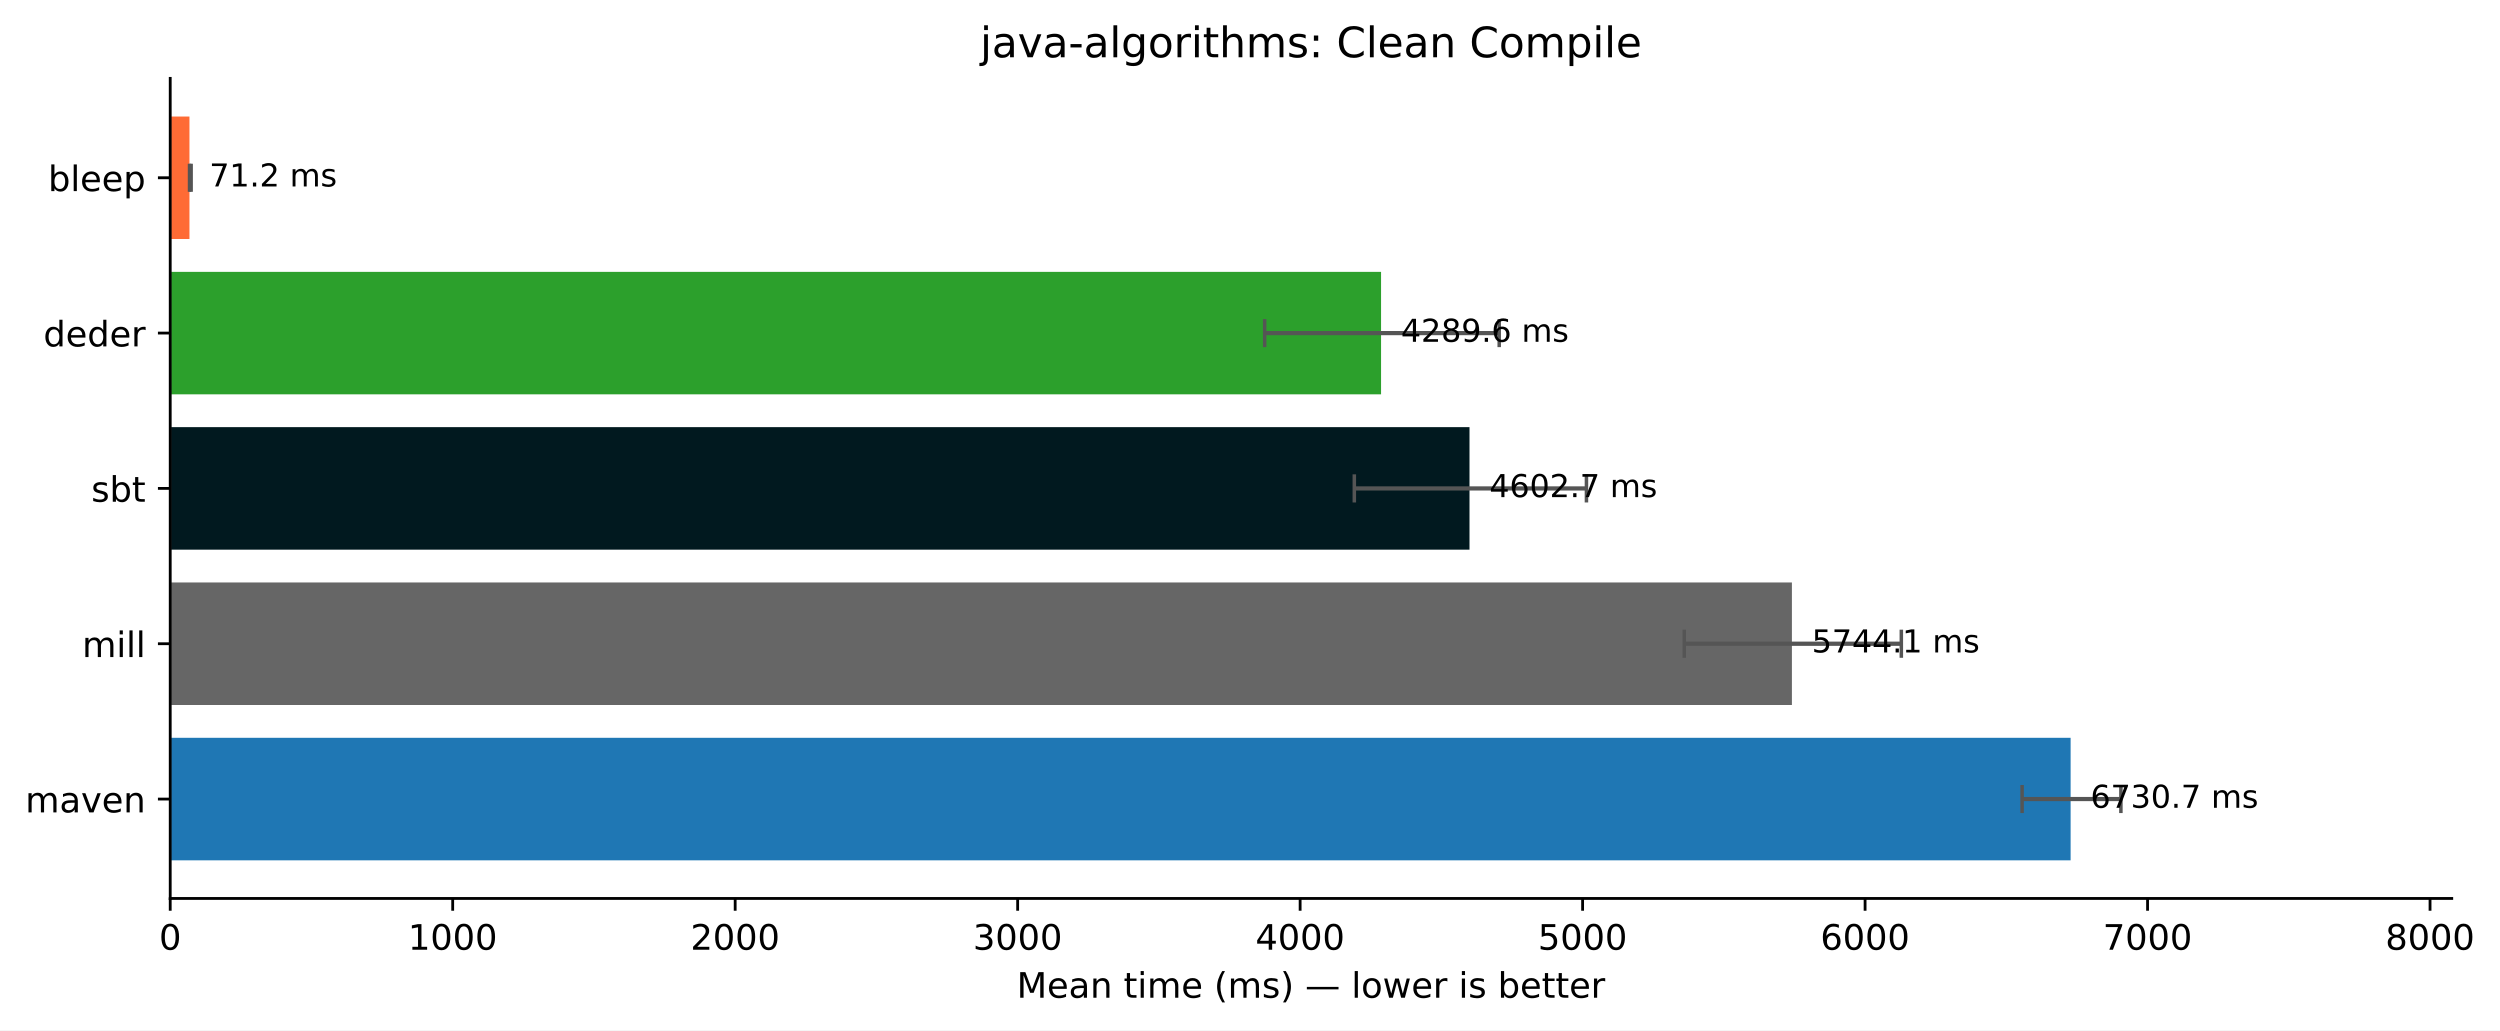
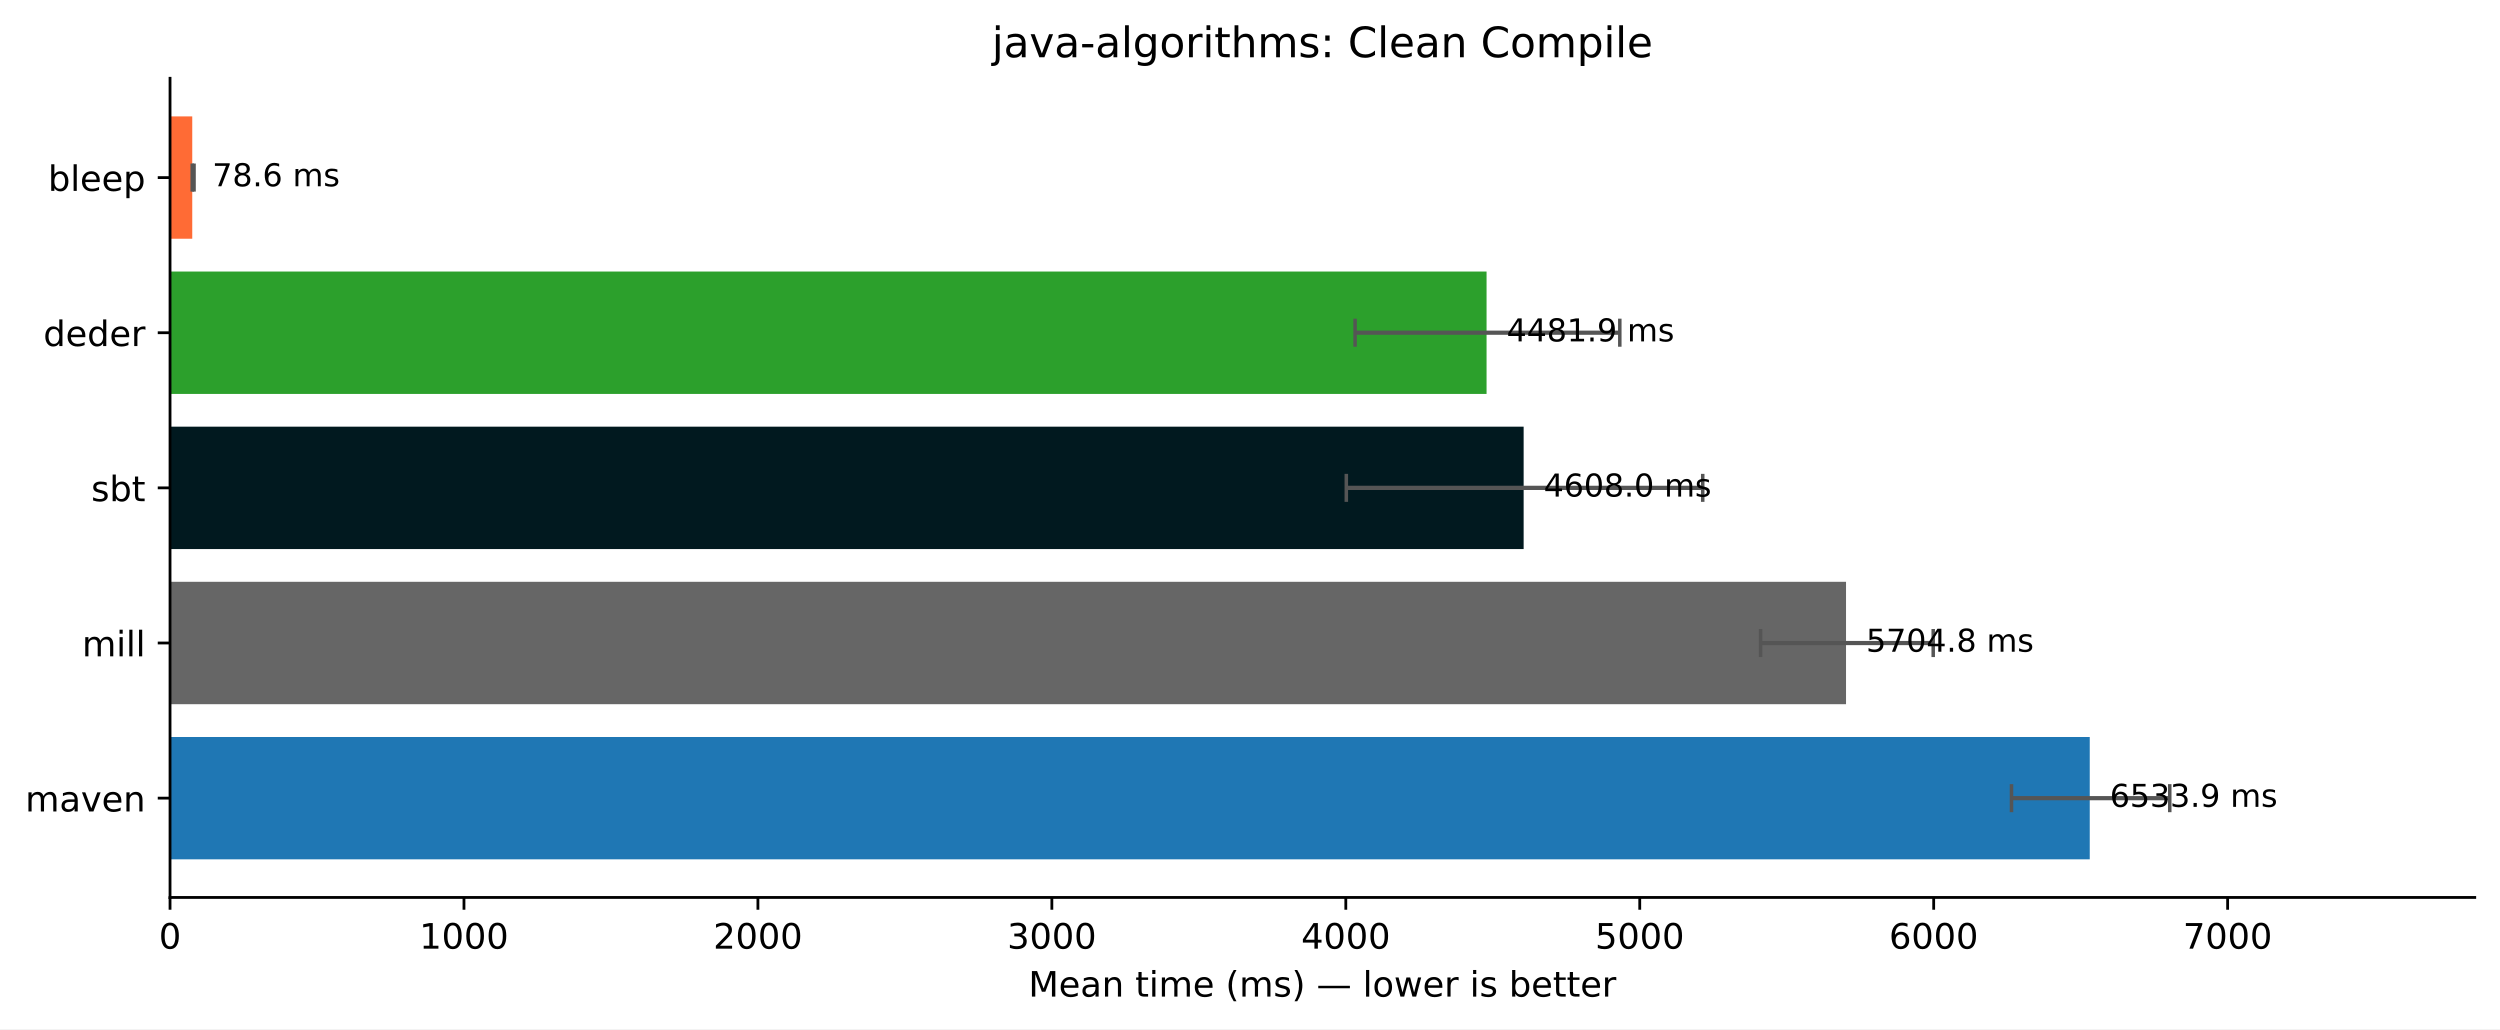
- <svg xmlns="http://www.w3.org/2000/svg" xmlns:xlink="http://www.w3.org/1999/xlink" width="711.995pt" height="293.434pt" viewBox="0 0 711.995 293.434" version="1.1">
+ <svg xmlns="http://www.w3.org/2000/svg" xmlns:xlink="http://www.w3.org/1999/xlink" width="712.788pt" height="293.434pt" viewBox="0 0 712.788 293.434" version="1.1">
  <defs>
    <style type="text/css">*{stroke-linejoin: round; stroke-linecap: butt}</style>
  </defs>
  <g id="figure_1">
    <g id="patch_1">
-       <path d="M 0 293.434  L 711.995 293.434  L 711.995 0  L 0 0  z " style="fill: #ffffff" />
+       <path d="M 0 293.434  L 712.788 293.434  L 712.788 0  L 0 0  z " style="fill: #ffffff" />
    </g>
    <g id="axes_1">
      <g id="patch_2">
-         <path d="M 48.478 255.878  L 698.254 255.878  L 698.254 22.318  L 48.478 22.318  z " style="fill: #ffffff" />
+         <path d="M 48.478 255.878  L 705.588 255.878  L 705.588 22.318  L 48.478 22.318  z " style="fill: #ffffff" />
      </g>
      <g id="patch_3">
-         <path d="M 48.478 245.262  L 589.958 245.262  L 589.958 209.874  L 48.478 209.874  z " clip-path="url(#pcf0453bbe3)" style="fill: #1f77b4; stroke: #ffffff; stroke-width: 0.5; stroke-linejoin: miter" />
+         <path d="M 48.478 245.262  L 596.07 245.262  L 596.07 209.874  L 48.478 209.874  z " clip-path="url(#p020db3d29b)" style="fill: #1f77b4; stroke: #ffffff; stroke-width: 0.5; stroke-linejoin: miter" />
      </g>
      <g id="patch_4">
-         <path d="M 48.478 201.027  L 510.583 201.027  L 510.583 165.639  L 48.478 165.639  z " clip-path="url(#pcf0453bbe3)" style="fill: #666666; stroke: #ffffff; stroke-width: 0.5; stroke-linejoin: miter" />
+         <path d="M 48.478 201.027  L 526.58 201.027  L 526.58 165.639  L 48.478 165.639  z " clip-path="url(#p020db3d29b)" style="fill: #666666; stroke: #ffffff; stroke-width: 0.5; stroke-linejoin: miter" />
      </g>
      <g id="patch_5">
-         <path d="M 48.478 156.792  L 418.762 156.792  L 418.762 121.404  L 48.478 121.404  z " clip-path="url(#pcf0453bbe3)" style="fill: #01191f; stroke: #ffffff; stroke-width: 0.5; stroke-linejoin: miter" />
+         <path d="M 48.478 156.792  L 434.663 156.792  L 434.663 121.404  L 48.478 121.404  z " clip-path="url(#p020db3d29b)" style="fill: #01191f; stroke: #ffffff; stroke-width: 0.5; stroke-linejoin: miter" />
      </g>
      <g id="patch_6">
-         <path d="M 48.478 112.557  L 393.574 112.557  L 393.574 77.169  L 48.478 77.169  z " clip-path="url(#pcf0453bbe3)" style="fill: #2ca02c; stroke: #ffffff; stroke-width: 0.5; stroke-linejoin: miter" />
+         <path d="M 48.478 112.557  L 424.092 112.557  L 424.092 77.169  L 48.478 77.169  z " clip-path="url(#p020db3d29b)" style="fill: #2ca02c; stroke: #ffffff; stroke-width: 0.5; stroke-linejoin: miter" />
      </g>
      <g id="patch_7">
-         <path d="M 48.478 68.322  L 54.207 68.322  L 54.207 32.934  L 48.478 32.934  z " clip-path="url(#pcf0453bbe3)" style="fill: #ff6b35; stroke: #ffffff; stroke-width: 0.5; stroke-linejoin: miter" />
+         <path d="M 48.478 68.322  L 55.063 68.322  L 55.063 32.934  L 48.478 32.934  z " clip-path="url(#p020db3d29b)" style="fill: #ff6b35; stroke: #ffffff; stroke-width: 0.5; stroke-linejoin: miter" />
      </g>
      <g id="matplotlib.axis_1">
        <g id="xtick_1">
          <g id="line2d_1">
            <defs>
-               <path id="m99a24c17dc" d="M 0 0  L 0 3.5  " style="stroke: #000000; stroke-width: 0.8" />
+               <path id="mff7435173c" d="M 0 0  L 0 3.5  " style="stroke: #000000; stroke-width: 0.8" />
            </defs>
            <g>
-               <use xlink:href="#m99a24c17dc" x="48.478" y="255.878" style="stroke: #000000; stroke-width: 0.8" />
+               <use xlink:href="#mff7435173c" x="48.478" y="255.878" style="stroke: #000000; stroke-width: 0.8" />
            </g>
          </g>
          <g id="text_1">
            <g transform="translate(45.29688 270.4766) scale(0.1 -0.1)">
              <defs>
                <path id="DejaVuSans-30" d="M 2034 4250  Q 1547 4250 1301 3770  Q 1056 3291 1056 2328  Q 1056 1369 1301 889  Q 1547 409 2034 409  Q 2525 409 2770 889  Q 3016 1369 3016 2328  Q 3016 3291 2770 3770  Q 2525 4250 2034 4250  z M 2034 4750  Q 2819 4750 3233 4129  Q 3647 3509 3647 2328  Q 3647 1150 3233 529  Q 2819 -91 2034 -91  Q 1250 -91 836 529  Q 422 1150 422 2328  Q 422 3509 836 4129  Q 1250 4750 2034 4750  z " transform="scale(0.015625)" />
              </defs>
              <use xlink:href="#DejaVuSans-30" />
            </g>
          </g>
        </g>
        <g id="xtick_2">
          <g id="line2d_2">
            <g>
-               <use xlink:href="#m99a24c17dc" x="128.927" y="255.878" style="stroke: #000000; stroke-width: 0.8" />
+               <use xlink:href="#mff7435173c" x="132.286" y="255.878" style="stroke: #000000; stroke-width: 0.8" />
            </g>
          </g>
          <g id="text_2">
-             <g transform="translate(116.2021 270.4766) scale(0.1 -0.1)">
+             <g transform="translate(119.5605 270.4766) scale(0.1 -0.1)">
              <defs>
                <path id="DejaVuSans-31" d="M 794 531  L 1825 531  L 1825 4091  L 703 3866  L 703 4441  L 1819 4666  L 2450 4666  L 2450 531  L 3481 531  L 3481 0  L 794 0  L 794 531  z " transform="scale(0.015625)" />
              </defs>
              <use xlink:href="#DejaVuSans-31" />
              <use xlink:href="#DejaVuSans-30" transform="translate(63.62305 0)" />
              <use xlink:href="#DejaVuSans-30" transform="translate(127.2461 0)" />
              <use xlink:href="#DejaVuSans-30" transform="translate(190.8691 0)" />
            </g>
          </g>
        </g>
        <g id="xtick_3">
          <g id="line2d_3">
            <g>
-               <use xlink:href="#m99a24c17dc" x="209.376" y="255.878" style="stroke: #000000; stroke-width: 0.8" />
+               <use xlink:href="#mff7435173c" x="216.093" y="255.878" style="stroke: #000000; stroke-width: 0.8" />
            </g>
          </g>
          <g id="text_3">
-             <g transform="translate(196.651 270.4766) scale(0.1 -0.1)">
+             <g transform="translate(203.368 270.4766) scale(0.1 -0.1)">
              <defs>
                <path id="DejaVuSans-32" d="M 1228 531  L 3431 531  L 3431 0  L 469 0  L 469 531  Q 828 903 1448 1529  Q 2069 2156 2228 2338  Q 2531 2678 2651 2914  Q 2772 3150 2772 3378  Q 2772 3750 2511 3984  Q 2250 4219 1831 4219  Q 1534 4219 1204 4116  Q 875 4013 500 3803  L 500 4441  Q 881 4594 1212 4672  Q 1544 4750 1819 4750  Q 2544 4750 2975 4387  Q 3406 4025 3406 3419  Q 3406 3131 3298 2873  Q 3191 2616 2906 2266  Q 2828 2175 2409 1742  Q 1991 1309 1228 531  z " transform="scale(0.015625)" />
              </defs>
              <use xlink:href="#DejaVuSans-32" />
              <use xlink:href="#DejaVuSans-30" transform="translate(63.62305 0)" />
              <use xlink:href="#DejaVuSans-30" transform="translate(127.2461 0)" />
              <use xlink:href="#DejaVuSans-30" transform="translate(190.8691 0)" />
            </g>
          </g>
        </g>
        <g id="xtick_4">
          <g id="line2d_4">
            <g>
-               <use xlink:href="#m99a24c17dc" x="289.825" y="255.878" style="stroke: #000000; stroke-width: 0.8" />
+               <use xlink:href="#mff7435173c" x="299.9" y="255.878" style="stroke: #000000; stroke-width: 0.8" />
            </g>
          </g>
          <g id="text_4">
-             <g transform="translate(277.0999 270.4766) scale(0.1 -0.1)">
+             <g transform="translate(287.1754 270.4766) scale(0.1 -0.1)">
              <defs>
                <path id="DejaVuSans-33" d="M 2597 2516  Q 3050 2419 3304 2112  Q 3559 1806 3559 1356  Q 3559 666 3084 287  Q 2609 -91 1734 -91  Q 1441 -91 1130 -33  Q 819 25 488 141  L 488 750  Q 750 597 1062 519  Q 1375 441 1716 441  Q 2309 441 2620 675  Q 2931 909 2931 1356  Q 2931 1769 2642 2001  Q 2353 2234 1838 2234  L 1294 2234  L 1294 2753  L 1863 2753  Q 2328 2753 2575 2939  Q 2822 3125 2822 3475  Q 2822 3834 2567 4026  Q 2313 4219 1838 4219  Q 1578 4219 1281 4162  Q 984 4106 628 3988  L 628 4550  Q 988 4650 1302 4700  Q 1616 4750 1894 4750  Q 2613 4750 3031 4423  Q 3450 4097 3450 3541  Q 3450 3153 3228 2886  Q 3006 2619 2597 2516  z " transform="scale(0.015625)" />
              </defs>
              <use xlink:href="#DejaVuSans-33" />
              <use xlink:href="#DejaVuSans-30" transform="translate(63.62305 0)" />
              <use xlink:href="#DejaVuSans-30" transform="translate(127.2461 0)" />
              <use xlink:href="#DejaVuSans-30" transform="translate(190.8691 0)" />
            </g>
          </g>
        </g>
        <g id="xtick_5">
          <g id="line2d_5">
            <g>
-               <use xlink:href="#m99a24c17dc" x="370.274" y="255.878" style="stroke: #000000; stroke-width: 0.8" />
+               <use xlink:href="#mff7435173c" x="383.708" y="255.878" style="stroke: #000000; stroke-width: 0.8" />
            </g>
          </g>
          <g id="text_5">
-             <g transform="translate(357.5489 270.4766) scale(0.1 -0.1)">
+             <g transform="translate(370.9828 270.4766) scale(0.1 -0.1)">
              <defs>
                <path id="DejaVuSans-34" d="M 2419 4116  L 825 1625  L 2419 1625  L 2419 4116  z M 2253 4666  L 3047 4666  L 3047 1625  L 3713 1625  L 3713 1100  L 3047 1100  L 3047 0  L 2419 0  L 2419 1100  L 313 1100  L 313 1709  L 2253 4666  z " transform="scale(0.015625)" />
              </defs>
              <use xlink:href="#DejaVuSans-34" />
              <use xlink:href="#DejaVuSans-30" transform="translate(63.62305 0)" />
              <use xlink:href="#DejaVuSans-30" transform="translate(127.2461 0)" />
              <use xlink:href="#DejaVuSans-30" transform="translate(190.8691 0)" />
            </g>
          </g>
        </g>
        <g id="xtick_6">
          <g id="line2d_6">
            <g>
-               <use xlink:href="#m99a24c17dc" x="450.723" y="255.878" style="stroke: #000000; stroke-width: 0.8" />
+               <use xlink:href="#mff7435173c" x="467.515" y="255.878" style="stroke: #000000; stroke-width: 0.8" />
            </g>
          </g>
          <g id="text_6">
-             <g transform="translate(437.9978 270.4766) scale(0.1 -0.1)">
+             <g transform="translate(454.7902 270.4766) scale(0.1 -0.1)">
              <defs>
                <path id="DejaVuSans-35" d="M 691 4666  L 3169 4666  L 3169 4134  L 1269 4134  L 1269 2991  Q 1406 3038 1543 3061  Q 1681 3084 1819 3084  Q 2600 3084 3056 2656  Q 3513 2228 3513 1497  Q 3513 744 3044 326  Q 2575 -91 1722 -91  Q 1428 -91 1123 -41  Q 819 9 494 109  L 494 744  Q 775 591 1075 516  Q 1375 441 1709 441  Q 2250 441 2565 725  Q 2881 1009 2881 1497  Q 2881 1984 2565 2268  Q 2250 2553 1709 2553  Q 1456 2553 1204 2497  Q 953 2441 691 2322  L 691 4666  z " transform="scale(0.015625)" />
              </defs>
              <use xlink:href="#DejaVuSans-35" />
              <use xlink:href="#DejaVuSans-30" transform="translate(63.62305 0)" />
              <use xlink:href="#DejaVuSans-30" transform="translate(127.2461 0)" />
              <use xlink:href="#DejaVuSans-30" transform="translate(190.8691 0)" />
            </g>
          </g>
        </g>
        <g id="xtick_7">
          <g id="line2d_7">
            <g>
-               <use xlink:href="#m99a24c17dc" x="531.172" y="255.878" style="stroke: #000000; stroke-width: 0.8" />
+               <use xlink:href="#mff7435173c" x="551.323" y="255.878" style="stroke: #000000; stroke-width: 0.8" />
            </g>
          </g>
          <g id="text_7">
-             <g transform="translate(518.4467 270.4766) scale(0.1 -0.1)">
+             <g transform="translate(538.5976 270.4766) scale(0.1 -0.1)">
              <defs>
                <path id="DejaVuSans-36" d="M 2113 2584  Q 1688 2584 1439 2293  Q 1191 2003 1191 1497  Q 1191 994 1439 701  Q 1688 409 2113 409  Q 2538 409 2786 701  Q 3034 994 3034 1497  Q 3034 2003 2786 2293  Q 2538 2584 2113 2584  z M 3366 4563  L 3366 3988  Q 3128 4100 2886 4159  Q 2644 4219 2406 4219  Q 1781 4219 1451 3797  Q 1122 3375 1075 2522  Q 1259 2794 1537 2939  Q 1816 3084 2150 3084  Q 2853 3084 3261 2657  Q 3669 2231 3669 1497  Q 3669 778 3244 343  Q 2819 -91 2113 -91  Q 1303 -91 875 529  Q 447 1150 447 2328  Q 447 3434 972 4092  Q 1497 4750 2381 4750  Q 2619 4750 2861 4703  Q 3103 4656 3366 4563  z " transform="scale(0.015625)" />
              </defs>
              <use xlink:href="#DejaVuSans-36" />
              <use xlink:href="#DejaVuSans-30" transform="translate(63.62305 0)" />
              <use xlink:href="#DejaVuSans-30" transform="translate(127.2461 0)" />
              <use xlink:href="#DejaVuSans-30" transform="translate(190.8691 0)" />
            </g>
          </g>
        </g>
        <g id="xtick_8">
          <g id="line2d_8">
            <g>
-               <use xlink:href="#m99a24c17dc" x="611.621" y="255.878" style="stroke: #000000; stroke-width: 0.8" />
+               <use xlink:href="#mff7435173c" x="635.13" y="255.878" style="stroke: #000000; stroke-width: 0.8" />
            </g>
          </g>
          <g id="text_8">
-             <g transform="translate(598.8957 270.4766) scale(0.1 -0.1)">
+             <g transform="translate(622.405 270.4766) scale(0.1 -0.1)">
              <defs>
                <path id="DejaVuSans-37" d="M 525 4666  L 3525 4666  L 3525 4397  L 1831 0  L 1172 0  L 2766 4134  L 525 4134  L 525 4666  z " transform="scale(0.015625)" />
              </defs>
              <use xlink:href="#DejaVuSans-37" />
              <use xlink:href="#DejaVuSans-30" transform="translate(63.62305 0)" />
              <use xlink:href="#DejaVuSans-30" transform="translate(127.2461 0)" />
              <use xlink:href="#DejaVuSans-30" transform="translate(190.8691 0)" />
            </g>
          </g>
        </g>
-         <g id="xtick_9">
-           <g id="line2d_9">
-             <g>
-               <use xlink:href="#m99a24c17dc" x="692.07" y="255.878" style="stroke: #000000; stroke-width: 0.8" />
-             </g>
-           </g>
-           <g id="text_9">
-             <g transform="translate(679.3446 270.4766) scale(0.1 -0.1)">
-               <defs>
-                 <path id="DejaVuSans-38" d="M 2034 2216  Q 1584 2216 1326 1975  Q 1069 1734 1069 1313  Q 1069 891 1326 650  Q 1584 409 2034 409  Q 2484 409 2743 651  Q 3003 894 3003 1313  Q 3003 1734 2745 1975  Q 2488 2216 2034 2216  z M 1403 2484  Q 997 2584 770 2862  Q 544 3141 544 3541  Q 544 4100 942 4425  Q 1341 4750 2034 4750  Q 2731 4750 3128 4425  Q 3525 4100 3525 3541  Q 3525 3141 3298 2862  Q 3072 2584 2669 2484  Q 3125 2378 3379 2068  Q 3634 1759 3634 1313  Q 3634 634 3220 271  Q 2806 -91 2034 -91  Q 1263 -91 848 271  Q 434 634 434 1313  Q 434 1759 690 2068  Q 947 2378 1403 2484  z M 1172 3481  Q 1172 3119 1398 2916  Q 1625 2713 2034 2713  Q 2441 2713 2670 2916  Q 2900 3119 2900 3481  Q 2900 3844 2670 4047  Q 2441 4250 2034 4250  Q 1625 4250 1398 4047  Q 1172 3844 1172 3481  z " transform="scale(0.015625)" />
-               </defs>
-               <use xlink:href="#DejaVuSans-38" />
-               <use xlink:href="#DejaVuSans-30" transform="translate(63.62305 0)" />
-               <use xlink:href="#DejaVuSans-30" transform="translate(127.2461 0)" />
-               <use xlink:href="#DejaVuSans-30" transform="translate(190.8691 0)" />
-             </g>
-           </g>
-         </g>
-         <g id="text_10">
-           <g transform="translate(289.5692 284.1547) scale(0.1 -0.1)">
+         <g id="text_9">
+           <g transform="translate(293.2362 284.1547) scale(0.1 -0.1)">
            <defs>
              <path id="DejaVuSans-4d" d="M 628 4666  L 1569 4666  L 2759 1491  L 3956 4666  L 4897 4666  L 4897 0  L 4281 0  L 4281 4097  L 3078 897  L 2444 897  L 1241 4097  L 1241 0  L 628 0  L 628 4666  z " transform="scale(0.015625)" />
              <path id="DejaVuSans-65" d="M 3597 1894  L 3597 1613  L 953 1613  Q 991 1019 1311 708  Q 1631 397 2203 397  Q 2534 397 2845 478  Q 3156 559 3463 722  L 3463 178  Q 3153 47 2828 -22  Q 2503 -91 2169 -91  Q 1331 -91 842 396  Q 353 884 353 1716  Q 353 2575 817 3079  Q 1281 3584 2069 3584  Q 2775 3584 3186 3129  Q 3597 2675 3597 1894  z M 3022 2063  Q 3016 2534 2758 2815  Q 2500 3097 2075 3097  Q 1594 3097 1305 2825  Q 1016 2553 972 2059  L 3022 2063  z " transform="scale(0.015625)" />
              <path id="DejaVuSans-61" d="M 2194 1759  Q 1497 1759 1228 1600  Q 959 1441 959 1056  Q 959 750 1161 570  Q 1363 391 1709 391  Q 2188 391 2477 730  Q 2766 1069 2766 1631  L 2766 1759  L 2194 1759  z M 3341 1997  L 3341 0  L 2766 0  L 2766 531  Q 2569 213 2275 61  Q 1981 -91 1556 -91  Q 1019 -91 701 211  Q 384 513 384 1019  Q 384 1609 779 1909  Q 1175 2209 1959 2209  L 2766 2209  L 2766 2266  Q 2766 2663 2505 2880  Q 2244 3097 1772 3097  Q 1472 3097 1187 3025  Q 903 2953 641 2809  L 641 3341  Q 956 3463 1253 3523  Q 1550 3584 1831 3584  Q 2591 3584 2966 3190  Q 3341 2797 3341 1997  z " transform="scale(0.015625)" />
              <path id="DejaVuSans-6e" d="M 3513 2113  L 3513 0  L 2938 0  L 2938 2094  Q 2938 2591 2744 2837  Q 2550 3084 2163 3084  Q 1697 3084 1428 2787  Q 1159 2491 1159 1978  L 1159 0  L 581 0  L 581 3500  L 1159 3500  L 1159 2956  Q 1366 3272 1645 3428  Q 1925 3584 2291 3584  Q 2894 3584 3203 3211  Q 3513 2838 3513 2113  z " transform="scale(0.015625)" />
              <path id="DejaVuSans-20" transform="scale(0.015625)" />
              <path id="DejaVuSans-74" d="M 1172 4494  L 1172 3500  L 2356 3500  L 2356 3053  L 1172 3053  L 1172 1153  Q 1172 725 1289 603  Q 1406 481 1766 481  L 2356 481  L 2356 0  L 1766 0  Q 1100 0 847 248  Q 594 497 594 1153  L 594 3053  L 172 3053  L 172 3500  L 594 3500  L 594 4494  L 1172 4494  z " transform="scale(0.015625)" />
              <path id="DejaVuSans-69" d="M 603 3500  L 1178 3500  L 1178 0  L 603 0  L 603 3500  z M 603 4863  L 1178 4863  L 1178 4134  L 603 4134  L 603 4863  z " transform="scale(0.015625)" />
              <path id="DejaVuSans-6d" d="M 3328 2828  Q 3544 3216 3844 3400  Q 4144 3584 4550 3584  Q 5097 3584 5394 3201  Q 5691 2819 5691 2113  L 5691 0  L 5113 0  L 5113 2094  Q 5113 2597 4934 2840  Q 4756 3084 4391 3084  Q 3944 3084 3684 2787  Q 3425 2491 3425 1978  L 3425 0  L 2847 0  L 2847 2094  Q 2847 2600 2669 2842  Q 2491 3084 2119 3084  Q 1678 3084 1418 2786  Q 1159 2488 1159 1978  L 1159 0  L 581 0  L 581 3500  L 1159 3500  L 1159 2956  Q 1356 3278 1631 3431  Q 1906 3584 2284 3584  Q 2666 3584 2933 3390  Q 3200 3197 3328 2828  z " transform="scale(0.015625)" />
              <path id="DejaVuSans-28" d="M 1984 4856  Q 1566 4138 1362 3434  Q 1159 2731 1159 2009  Q 1159 1288 1364 580  Q 1569 -128 1984 -844  L 1484 -844  Q 1016 -109 783 600  Q 550 1309 550 2009  Q 550 2706 781 3412  Q 1013 4119 1484 4856  L 1984 4856  z " transform="scale(0.015625)" />
              <path id="DejaVuSans-73" d="M 2834 3397  L 2834 2853  Q 2591 2978 2328 3040  Q 2066 3103 1784 3103  Q 1356 3103 1142 2972  Q 928 2841 928 2578  Q 928 2378 1081 2264  Q 1234 2150 1697 2047  L 1894 2003  Q 2506 1872 2764 1633  Q 3022 1394 3022 966  Q 3022 478 2636 193  Q 2250 -91 1575 -91  Q 1294 -91 989 -36  Q 684 19 347 128  L 347 722  Q 666 556 975 473  Q 1284 391 1588 391  Q 1994 391 2212 530  Q 2431 669 2431 922  Q 2431 1156 2273 1281  Q 2116 1406 1581 1522  L 1381 1569  Q 847 1681 609 1914  Q 372 2147 372 2553  Q 372 3047 722 3315  Q 1072 3584 1716 3584  Q 2034 3584 2315 3537  Q 2597 3491 2834 3397  z " transform="scale(0.015625)" />
              <path id="DejaVuSans-29" d="M 513 4856  L 1013 4856  Q 1481 4119 1714 3412  Q 1947 2706 1947 2009  Q 1947 1309 1714 600  Q 1481 -109 1013 -844  L 513 -844  Q 928 -128 1133 580  Q 1338 1288 1338 2009  Q 1338 2731 1133 3434  Q 928 4138 513 4856  z " transform="scale(0.015625)" />
              <path id="DejaVuSans-2014" d="M 313 1978  L 6088 1978  L 6088 1528  L 313 1528  L 313 1978  z " transform="scale(0.015625)" />
              <path id="DejaVuSans-6c" d="M 603 4863  L 1178 4863  L 1178 0  L 603 0  L 603 4863  z " transform="scale(0.015625)" />
              <path id="DejaVuSans-6f" d="M 1959 3097  Q 1497 3097 1228 2736  Q 959 2375 959 1747  Q 959 1119 1226 758  Q 1494 397 1959 397  Q 2419 397 2687 759  Q 2956 1122 2956 1747  Q 2956 2369 2687 2733  Q 2419 3097 1959 3097  z M 1959 3584  Q 2709 3584 3137 3096  Q 3566 2609 3566 1747  Q 3566 888 3137 398  Q 2709 -91 1959 -91  Q 1206 -91 779 398  Q 353 888 353 1747  Q 353 2609 779 3096  Q 1206 3584 1959 3584  z " transform="scale(0.015625)" />
              <path id="DejaVuSans-77" d="M 269 3500  L 844 3500  L 1563 769  L 2278 3500  L 2956 3500  L 3675 769  L 4391 3500  L 4966 3500  L 4050 0  L 3372 0  L 2619 2869  L 1863 0  L 1184 0  L 269 3500  z " transform="scale(0.015625)" />
              <path id="DejaVuSans-72" d="M 2631 2963  Q 2534 3019 2420 3045  Q 2306 3072 2169 3072  Q 1681 3072 1420 2755  Q 1159 2438 1159 1844  L 1159 0  L 581 0  L 581 3500  L 1159 3500  L 1159 2956  Q 1341 3275 1631 3429  Q 1922 3584 2338 3584  Q 2397 3584 2469 3576  Q 2541 3569 2628 3553  L 2631 2963  z " transform="scale(0.015625)" />
              <path id="DejaVuSans-62" d="M 3116 1747  Q 3116 2381 2855 2742  Q 2594 3103 2138 3103  Q 1681 3103 1420 2742  Q 1159 2381 1159 1747  Q 1159 1113 1420 752  Q 1681 391 2138 391  Q 2594 391 2855 752  Q 3116 1113 3116 1747  z M 1159 2969  Q 1341 3281 1617 3432  Q 1894 3584 2278 3584  Q 2916 3584 3314 3078  Q 3713 2572 3713 1747  Q 3713 922 3314 415  Q 2916 -91 2278 -91  Q 1894 -91 1617 61  Q 1341 213 1159 525  L 1159 0  L 581 0  L 581 4863  L 1159 4863  L 1159 2969  z " transform="scale(0.015625)" />
            </defs>
            <use xlink:href="#DejaVuSans-4d" />
            <use xlink:href="#DejaVuSans-65" transform="translate(86.2793 0)" />
            <use xlink:href="#DejaVuSans-61" transform="translate(147.8027 0)" />
            <use xlink:href="#DejaVuSans-6e" transform="translate(209.082 0)" />
            <use xlink:href="#DejaVuSans-20" transform="translate(272.4609 0)" />
            <use xlink:href="#DejaVuSans-74" transform="translate(304.248 0)" />
            <use xlink:href="#DejaVuSans-69" transform="translate(343.457 0)" />
            <use xlink:href="#DejaVuSans-6d" transform="translate(371.2402 0)" />
            <use xlink:href="#DejaVuSans-65" transform="translate(468.6523 0)" />
            <use xlink:href="#DejaVuSans-20" transform="translate(530.1758 0)" />
            <use xlink:href="#DejaVuSans-28" transform="translate(561.9629 0)" />
            <use xlink:href="#DejaVuSans-6d" transform="translate(600.9766 0)" />
            <use xlink:href="#DejaVuSans-73" transform="translate(698.3887 0)" />
            <use xlink:href="#DejaVuSans-29" transform="translate(750.4883 0)" />
            <use xlink:href="#DejaVuSans-20" transform="translate(789.502 0)" />
            <use xlink:href="#DejaVuSans-2014" transform="translate(821.2891 0)" />
            <use xlink:href="#DejaVuSans-20" transform="translate(921.2891 0)" />
            <use xlink:href="#DejaVuSans-6c" transform="translate(953.0762 0)" />
            <use xlink:href="#DejaVuSans-6f" transform="translate(980.8594 0)" />
            <use xlink:href="#DejaVuSans-77" transform="translate(1042.041 0)" />
            <use xlink:href="#DejaVuSans-65" transform="translate(1123.828 0)" />
            <use xlink:href="#DejaVuSans-72" transform="translate(1185.352 0)" />
            <use xlink:href="#DejaVuSans-20" transform="translate(1226.465 0)" />
            <use xlink:href="#DejaVuSans-69" transform="translate(1258.252 0)" />
            <use xlink:href="#DejaVuSans-73" transform="translate(1286.035 0)" />
            <use xlink:href="#DejaVuSans-20" transform="translate(1338.135 0)" />
            <use xlink:href="#DejaVuSans-62" transform="translate(1369.922 0)" />
            <use xlink:href="#DejaVuSans-65" transform="translate(1433.398 0)" />
            <use xlink:href="#DejaVuSans-74" transform="translate(1494.922 0)" />
            <use xlink:href="#DejaVuSans-74" transform="translate(1534.131 0)" />
            <use xlink:href="#DejaVuSans-65" transform="translate(1573.34 0)" />
            <use xlink:href="#DejaVuSans-72" transform="translate(1634.863 0)" />
          </g>
        </g>
      </g>
      <g id="matplotlib.axis_2">
        <g id="ytick_1">
-           <g id="line2d_10">
+           <g id="line2d_9">
            <defs>
-               <path id="m77fbd0bdd7" d="M 0 0  L -3.5 0  " style="stroke: #000000; stroke-width: 0.8" />
+               <path id="m11b4ff01fa" d="M 0 0  L -3.5 0  " style="stroke: #000000; stroke-width: 0.8" />
            </defs>
            <g>
-               <use xlink:href="#m77fbd0bdd7" x="48.478" y="227.568" style="stroke: #000000; stroke-width: 0.8" />
-             </g>
-           </g>
-           <g id="text_11">
+               <use xlink:href="#m11b4ff01fa" x="48.478" y="227.568" style="stroke: #000000; stroke-width: 0.8" />
+             </g>
+           </g>
+           <g id="text_10">
            <g transform="translate(7.2 231.367) scale(0.1 -0.1)">
              <defs>
                <path id="DejaVuSans-76" d="M 191 3500  L 800 3500  L 1894 563  L 2988 3500  L 3597 3500  L 2284 0  L 1503 0  L 191 3500  z " transform="scale(0.015625)" />
              </defs>
              <use xlink:href="#DejaVuSans-6d" />
              <use xlink:href="#DejaVuSans-61" transform="translate(97.41211 0)" />
              <use xlink:href="#DejaVuSans-76" transform="translate(158.6914 0)" />
              <use xlink:href="#DejaVuSans-65" transform="translate(217.8711 0)" />
              <use xlink:href="#DejaVuSans-6e" transform="translate(279.3945 0)" />
            </g>
          </g>
        </g>
        <g id="ytick_2">
-           <g id="line2d_11">
-             <g>
-               <use xlink:href="#m77fbd0bdd7" x="48.478" y="183.333" style="stroke: #000000; stroke-width: 0.8" />
-             </g>
-           </g>
-           <g id="text_12">
+           <g id="line2d_10">
+             <g>
+               <use xlink:href="#m11b4ff01fa" x="48.478" y="183.333" style="stroke: #000000; stroke-width: 0.8" />
+             </g>
+           </g>
+           <g id="text_11">
            <g transform="translate(23.40312 187.1322) scale(0.1 -0.1)">
              <use xlink:href="#DejaVuSans-6d" />
              <use xlink:href="#DejaVuSans-69" transform="translate(97.41211 0)" />
              <use xlink:href="#DejaVuSans-6c" transform="translate(125.1953 0)" />
              <use xlink:href="#DejaVuSans-6c" transform="translate(152.9785 0)" />
            </g>
          </g>
        </g>
        <g id="ytick_3">
-           <g id="line2d_12">
-             <g>
-               <use xlink:href="#m77fbd0bdd7" x="48.478" y="139.098" style="stroke: #000000; stroke-width: 0.8" />
-             </g>
-           </g>
-           <g id="text_13">
+           <g id="line2d_11">
+             <g>
+               <use xlink:href="#m11b4ff01fa" x="48.478" y="139.098" style="stroke: #000000; stroke-width: 0.8" />
+             </g>
+           </g>
+           <g id="text_12">
            <g transform="translate(26 142.8973) scale(0.1 -0.1)">
              <use xlink:href="#DejaVuSans-73" />
              <use xlink:href="#DejaVuSans-62" transform="translate(52.09961 0)" />
              <use xlink:href="#DejaVuSans-74" transform="translate(115.5762 0)" />
            </g>
          </g>
        </g>
        <g id="ytick_4">
-           <g id="line2d_13">
-             <g>
-               <use xlink:href="#m77fbd0bdd7" x="48.478" y="94.863" style="stroke: #000000; stroke-width: 0.8" />
-             </g>
-           </g>
-           <g id="text_14">
+           <g id="line2d_12">
+             <g>
+               <use xlink:href="#m11b4ff01fa" x="48.478" y="94.863" style="stroke: #000000; stroke-width: 0.8" />
+             </g>
+           </g>
+           <g id="text_13">
            <g transform="translate(12.36406 98.6625) scale(0.1 -0.1)">
              <defs>
                <path id="DejaVuSans-64" d="M 2906 2969  L 2906 4863  L 3481 4863  L 3481 0  L 2906 0  L 2906 525  Q 2725 213 2448 61  Q 2172 -91 1784 -91  Q 1150 -91 751 415  Q 353 922 353 1747  Q 353 2572 751 3078  Q 1150 3584 1784 3584  Q 2172 3584 2448 3432  Q 2725 3281 2906 2969  z M 947 1747  Q 947 1113 1208 752  Q 1469 391 1925 391  Q 2381 391 2643 752  Q 2906 1113 2906 1747  Q 2906 2381 2643 2742  Q 2381 3103 1925 3103  Q 1469 3103 1208 2742  Q 947 2381 947 1747  z " transform="scale(0.015625)" />
              </defs>
              <use xlink:href="#DejaVuSans-64" />
              <use xlink:href="#DejaVuSans-65" transform="translate(63.47656 0)" />
              <use xlink:href="#DejaVuSans-64" transform="translate(125 0)" />
              <use xlink:href="#DejaVuSans-65" transform="translate(188.4766 0)" />
              <use xlink:href="#DejaVuSans-72" transform="translate(250 0)" />
            </g>
          </g>
        </g>
        <g id="ytick_5">
-           <g id="line2d_14">
-             <g>
-               <use xlink:href="#m77fbd0bdd7" x="48.478" y="50.628" style="stroke: #000000; stroke-width: 0.8" />
-             </g>
-           </g>
-           <g id="text_15">
+           <g id="line2d_13">
+             <g>
+               <use xlink:href="#m11b4ff01fa" x="48.478" y="50.628" style="stroke: #000000; stroke-width: 0.8" />
+             </g>
+           </g>
+           <g id="text_14">
            <g transform="translate(13.69688 54.42765) scale(0.1 -0.1)">
              <defs>
                <path id="DejaVuSans-70" d="M 1159 525  L 1159 -1331  L 581 -1331  L 581 3500  L 1159 3500  L 1159 2969  Q 1341 3281 1617 3432  Q 1894 3584 2278 3584  Q 2916 3584 3314 3078  Q 3713 2572 3713 1747  Q 3713 922 3314 415  Q 2916 -91 2278 -91  Q 1894 -91 1617 61  Q 1341 213 1159 525  z M 3116 1747  Q 3116 2381 2855 2742  Q 2594 3103 2138 3103  Q 1681 3103 1420 2742  Q 1159 2381 1159 1747  Q 1159 1113 1420 752  Q 1681 391 2138 391  Q 2594 391 2855 752  Q 3116 1113 3116 1747  z " transform="scale(0.015625)" />
              </defs>
              <use xlink:href="#DejaVuSans-62" />
              <use xlink:href="#DejaVuSans-6c" transform="translate(63.47656 0)" />
              <use xlink:href="#DejaVuSans-65" transform="translate(91.25977 0)" />
              <use xlink:href="#DejaVuSans-65" transform="translate(152.7832 0)" />
              <use xlink:href="#DejaVuSans-70" transform="translate(214.3066 0)" />
            </g>
          </g>
        </g>
      </g>
      <g id="LineCollection_1">
-         <path d="M 575.889 227.568  L 604.027 227.568  " clip-path="url(#pcf0453bbe3)" style="fill: none; stroke: #555555; stroke-width: 1.2" />
-         <path d="M 479.671 183.333  L 541.494 183.333  " clip-path="url(#pcf0453bbe3)" style="fill: none; stroke: #555555; stroke-width: 1.2" />
-         <path d="M 385.708 139.098  L 451.817 139.098  " clip-path="url(#pcf0453bbe3)" style="fill: none; stroke: #555555; stroke-width: 1.2" />
-         <path d="M 360.174 94.863  L 426.975 94.863  " clip-path="url(#pcf0453bbe3)" style="fill: none; stroke: #555555; stroke-width: 1.2" />
-         <path d="M 53.979 50.628  L 54.435 50.628  " clip-path="url(#pcf0453bbe3)" style="fill: none; stroke: #555555; stroke-width: 1.2" />
+         <path d="M 573.51 227.568  L 618.63 227.568  " clip-path="url(#p020db3d29b)" style="fill: none; stroke: #555555; stroke-width: 1.2" />
+         <path d="M 501.971 183.333  L 551.19 183.333  " clip-path="url(#p020db3d29b)" style="fill: none; stroke: #555555; stroke-width: 1.2" />
+         <path d="M 383.854 139.098  L 485.472 139.098  " clip-path="url(#p020db3d29b)" style="fill: none; stroke: #555555; stroke-width: 1.2" />
+         <path d="M 386.354 94.863  L 461.83 94.863  " clip-path="url(#p020db3d29b)" style="fill: none; stroke: #555555; stroke-width: 1.2" />
+         <path d="M 54.802 50.628  L 55.325 50.628  " clip-path="url(#p020db3d29b)" style="fill: none; stroke: #555555; stroke-width: 1.2" />
+       </g>
+       <g id="line2d_14">
+         <defs>
+           <path id="m3fee187adb" d="M 0 4  L 0 -4  " style="stroke: #555555" />
+         </defs>
+         <g clip-path="url(#p020db3d29b)">
+           <use xlink:href="#m3fee187adb" x="573.51" y="227.568" style="fill: #1f77b4; stroke: #555555" />
+           <use xlink:href="#m3fee187adb" x="501.971" y="183.333" style="fill: #1f77b4; stroke: #555555" />
+           <use xlink:href="#m3fee187adb" x="383.854" y="139.098" style="fill: #1f77b4; stroke: #555555" />
+           <use xlink:href="#m3fee187adb" x="386.354" y="94.863" style="fill: #1f77b4; stroke: #555555" />
+           <use xlink:href="#m3fee187adb" x="54.802" y="50.628" style="fill: #1f77b4; stroke: #555555" />
+         </g>
      </g>
      <g id="line2d_15">
-         <defs>
-           <path id="md4fd75af73" d="M 0 4  L 0 -4  " style="stroke: #555555" />
-         </defs>
-         <g clip-path="url(#pcf0453bbe3)">
-           <use xlink:href="#md4fd75af73" x="575.889" y="227.568" style="fill: #1f77b4; stroke: #555555" />
-           <use xlink:href="#md4fd75af73" x="479.671" y="183.333" style="fill: #1f77b4; stroke: #555555" />
-           <use xlink:href="#md4fd75af73" x="385.708" y="139.098" style="fill: #1f77b4; stroke: #555555" />
-           <use xlink:href="#md4fd75af73" x="360.174" y="94.863" style="fill: #1f77b4; stroke: #555555" />
-           <use xlink:href="#md4fd75af73" x="53.979" y="50.628" style="fill: #1f77b4; stroke: #555555" />
-         </g>
-       </g>
-       <g id="line2d_16">
-         <g clip-path="url(#pcf0453bbe3)">
-           <use xlink:href="#md4fd75af73" x="604.027" y="227.568" style="fill: #1f77b4; stroke: #555555" />
-           <use xlink:href="#md4fd75af73" x="541.494" y="183.333" style="fill: #1f77b4; stroke: #555555" />
-           <use xlink:href="#md4fd75af73" x="451.817" y="139.098" style="fill: #1f77b4; stroke: #555555" />
-           <use xlink:href="#md4fd75af73" x="426.975" y="94.863" style="fill: #1f77b4; stroke: #555555" />
-           <use xlink:href="#md4fd75af73" x="54.435" y="50.628" style="fill: #1f77b4; stroke: #555555" />
+         <g clip-path="url(#p020db3d29b)">
+           <use xlink:href="#m3fee187adb" x="618.63" y="227.568" style="fill: #1f77b4; stroke: #555555" />
+           <use xlink:href="#m3fee187adb" x="551.19" y="183.333" style="fill: #1f77b4; stroke: #555555" />
+           <use xlink:href="#m3fee187adb" x="485.472" y="139.098" style="fill: #1f77b4; stroke: #555555" />
+           <use xlink:href="#m3fee187adb" x="461.83" y="94.863" style="fill: #1f77b4; stroke: #555555" />
+           <use xlink:href="#m3fee187adb" x="55.325" y="50.628" style="fill: #1f77b4; stroke: #555555" />
        </g>
      </g>
      <g id="patch_8">
        <path d="M 48.478 255.878  L 48.478 22.318  " style="fill: none; stroke: #000000; stroke-width: 0.8; stroke-linejoin: miter; stroke-linecap: square" />
      </g>
      <g id="patch_9">
-         <path d="M 48.478 255.878  L 698.254 255.878  " style="fill: none; stroke: #000000; stroke-width: 0.8; stroke-linejoin: miter; stroke-linecap: square" />
-       </g>
-       <g id="text_16">
-         <g transform="translate(595.3729 230.0513) scale(0.09 -0.09)">
+         <path d="M 48.478 255.878  L 705.588 255.878  " style="fill: none; stroke: #000000; stroke-width: 0.8; stroke-linejoin: miter; stroke-linecap: square" />
+       </g>
+       <g id="text_15">
+         <g transform="translate(601.5457 230.0513) scale(0.09 -0.09)">
          <defs>
            <path id="DejaVuSans-2e" d="M 684 794  L 1344 794  L 1344 0  L 684 0  L 684 794  z " transform="scale(0.015625)" />
+             <path id="DejaVuSans-39" d="M 703 97  L 703 672  Q 941 559 1184 500  Q 1428 441 1663 441  Q 2288 441 2617 861  Q 2947 1281 2994 2138  Q 2813 1869 2534 1725  Q 2256 1581 1919 1581  Q 1219 1581 811 2004  Q 403 2428 403 3163  Q 403 3881 828 4315  Q 1253 4750 1959 4750  Q 2769 4750 3195 4129  Q 3622 3509 3622 2328  Q 3622 1225 3098 567  Q 2575 -91 1691 -91  Q 1453 -91 1209 -44  Q 966 3 703 97  z M 1959 2075  Q 2384 2075 2632 2365  Q 2881 2656 2881 3163  Q 2881 3666 2632 3958  Q 2384 4250 1959 4250  Q 1534 4250 1286 3958  Q 1038 3666 1038 3163  Q 1038 2656 1286 2365  Q 1534 2075 1959 2075  z " transform="scale(0.015625)" />
          </defs>
          <use xlink:href="#DejaVuSans-36" />
-           <use xlink:href="#DejaVuSans-37" transform="translate(63.62305 0)" />
+           <use xlink:href="#DejaVuSans-35" transform="translate(63.62305 0)" />
          <use xlink:href="#DejaVuSans-33" transform="translate(127.2461 0)" />
-           <use xlink:href="#DejaVuSans-30" transform="translate(190.8691 0)" />
+           <use xlink:href="#DejaVuSans-33" transform="translate(190.8691 0)" />
          <use xlink:href="#DejaVuSans-2e" transform="translate(254.4922 0)" />
-           <use xlink:href="#DejaVuSans-37" transform="translate(286.2793 0)" />
+           <use xlink:href="#DejaVuSans-39" transform="translate(286.2793 0)" />
          <use xlink:href="#DejaVuSans-20" transform="translate(349.9023 0)" />
          <use xlink:href="#DejaVuSans-6d" transform="translate(381.6895 0)" />
          <use xlink:href="#DejaVuSans-73" transform="translate(479.1016 0)" />
        </g>
      </g>
-       <g id="text_17">
-         <g transform="translate(515.9974 185.8164) scale(0.09 -0.09)">
+       <g id="text_16">
+         <g transform="translate(532.0564 185.8164) scale(0.09 -0.09)">
+           <defs>
+             <path id="DejaVuSans-38" d="M 2034 2216  Q 1584 2216 1326 1975  Q 1069 1734 1069 1313  Q 1069 891 1326 650  Q 1584 409 2034 409  Q 2484 409 2743 651  Q 3003 894 3003 1313  Q 3003 1734 2745 1975  Q 2488 2216 2034 2216  z M 1403 2484  Q 997 2584 770 2862  Q 544 3141 544 3541  Q 544 4100 942 4425  Q 1341 4750 2034 4750  Q 2731 4750 3128 4425  Q 3525 4100 3525 3541  Q 3525 3141 3298 2862  Q 3072 2584 2669 2484  Q 3125 2378 3379 2068  Q 3634 1759 3634 1313  Q 3634 634 3220 271  Q 2806 -91 2034 -91  Q 1263 -91 848 271  Q 434 634 434 1313  Q 434 1759 690 2068  Q 947 2378 1403 2484  z M 1172 3481  Q 1172 3119 1398 2916  Q 1625 2713 2034 2713  Q 2441 2713 2670 2916  Q 2900 3119 2900 3481  Q 2900 3844 2670 4047  Q 2441 4250 2034 4250  Q 1625 4250 1398 4047  Q 1172 3844 1172 3481  z " transform="scale(0.015625)" />
+           </defs>
          <use xlink:href="#DejaVuSans-35" />
          <use xlink:href="#DejaVuSans-37" transform="translate(63.62305 0)" />
-           <use xlink:href="#DejaVuSans-34" transform="translate(127.2461 0)" />
+           <use xlink:href="#DejaVuSans-30" transform="translate(127.2461 0)" />
          <use xlink:href="#DejaVuSans-34" transform="translate(190.8691 0)" />
          <use xlink:href="#DejaVuSans-2e" transform="translate(254.4922 0)" />
-           <use xlink:href="#DejaVuSans-31" transform="translate(286.2793 0)" />
+           <use xlink:href="#DejaVuSans-38" transform="translate(286.2793 0)" />
          <use xlink:href="#DejaVuSans-20" transform="translate(349.9023 0)" />
          <use xlink:href="#DejaVuSans-6d" transform="translate(381.6895 0)" />
          <use xlink:href="#DejaVuSans-73" transform="translate(479.1016 0)" />
        </g>
      </g>
-       <g id="text_18">
-         <g transform="translate(424.1771 141.5816) scale(0.09 -0.09)">
+       <g id="text_17">
+         <g transform="translate(440.1389 141.5816) scale(0.09 -0.09)">
          <use xlink:href="#DejaVuSans-34" />
          <use xlink:href="#DejaVuSans-36" transform="translate(63.62305 0)" />
          <use xlink:href="#DejaVuSans-30" transform="translate(127.2461 0)" />
-           <use xlink:href="#DejaVuSans-32" transform="translate(190.8691 0)" />
+           <use xlink:href="#DejaVuSans-38" transform="translate(190.8691 0)" />
          <use xlink:href="#DejaVuSans-2e" transform="translate(254.4922 0)" />
-           <use xlink:href="#DejaVuSans-37" transform="translate(286.2793 0)" />
+           <use xlink:href="#DejaVuSans-30" transform="translate(286.2793 0)" />
          <use xlink:href="#DejaVuSans-20" transform="translate(349.9023 0)" />
          <use xlink:href="#DejaVuSans-6d" transform="translate(381.6895 0)" />
          <use xlink:href="#DejaVuSans-73" transform="translate(479.1016 0)" />
        </g>
      </g>
-       <g id="text_19">
-         <g transform="translate(398.989 97.34671) scale(0.09 -0.09)">
-           <defs>
-             <path id="DejaVuSans-39" d="M 703 97  L 703 672  Q 941 559 1184 500  Q 1428 441 1663 441  Q 2288 441 2617 861  Q 2947 1281 2994 2138  Q 2813 1869 2534 1725  Q 2256 1581 1919 1581  Q 1219 1581 811 2004  Q 403 2428 403 3163  Q 403 3881 828 4315  Q 1253 4750 1959 4750  Q 2769 4750 3195 4129  Q 3622 3509 3622 2328  Q 3622 1225 3098 567  Q 2575 -91 1691 -91  Q 1453 -91 1209 -44  Q 966 3 703 97  z M 1959 2075  Q 2384 2075 2632 2365  Q 2881 2656 2881 3163  Q 2881 3666 2632 3958  Q 2384 4250 1959 4250  Q 1534 4250 1286 3958  Q 1038 3666 1038 3163  Q 1038 2656 1286 2365  Q 1534 2075 1959 2075  z " transform="scale(0.015625)" />
-           </defs>
+       <g id="text_18">
+         <g transform="translate(429.5683 97.34671) scale(0.09 -0.09)">
          <use xlink:href="#DejaVuSans-34" />
-           <use xlink:href="#DejaVuSans-32" transform="translate(63.62305 0)" />
+           <use xlink:href="#DejaVuSans-34" transform="translate(63.62305 0)" />
          <use xlink:href="#DejaVuSans-38" transform="translate(127.2461 0)" />
-           <use xlink:href="#DejaVuSans-39" transform="translate(190.8691 0)" />
+           <use xlink:href="#DejaVuSans-31" transform="translate(190.8691 0)" />
          <use xlink:href="#DejaVuSans-2e" transform="translate(254.4922 0)" />
-           <use xlink:href="#DejaVuSans-36" transform="translate(286.2793 0)" />
+           <use xlink:href="#DejaVuSans-39" transform="translate(286.2793 0)" />
          <use xlink:href="#DejaVuSans-20" transform="translate(349.9023 0)" />
          <use xlink:href="#DejaVuSans-6d" transform="translate(381.6895 0)" />
          <use xlink:href="#DejaVuSans-73" transform="translate(479.1016 0)" />
        </g>
      </g>
-       <g id="text_20">
-         <g transform="translate(59.62197 53.11187) scale(0.09 -0.09)">
+       <g id="text_19">
+         <g transform="translate(60.5393 53.11187) scale(0.09 -0.09)">
          <use xlink:href="#DejaVuSans-37" />
-           <use xlink:href="#DejaVuSans-31" transform="translate(63.62305 0)" />
+           <use xlink:href="#DejaVuSans-38" transform="translate(63.62305 0)" />
          <use xlink:href="#DejaVuSans-2e" transform="translate(127.2461 0)" />
-           <use xlink:href="#DejaVuSans-32" transform="translate(159.0332 0)" />
+           <use xlink:href="#DejaVuSans-36" transform="translate(159.0332 0)" />
          <use xlink:href="#DejaVuSans-20" transform="translate(222.6562 0)" />
          <use xlink:href="#DejaVuSans-6d" transform="translate(254.4434 0)" />
          <use xlink:href="#DejaVuSans-73" transform="translate(351.8555 0)" />
        </g>
      </g>
-       <g id="text_21">
-         <g transform="translate(279.1445 16.31812) scale(0.12 -0.12)">
+       <g id="text_20">
+         <g transform="translate(282.8116 16.31812) scale(0.12 -0.12)">
          <defs>
            <path id="DejaVuSans-6a" d="M 603 3500  L 1178 3500  L 1178 -63  Q 1178 -731 923 -1031  Q 669 -1331 103 -1331  L -116 -1331  L -116 -844  L 38 -844  Q 366 -844 484 -692  Q 603 -541 603 -63  L 603 3500  z M 603 4863  L 1178 4863  L 1178 4134  L 603 4134  L 603 4863  z " transform="scale(0.015625)" />
            <path id="DejaVuSans-2d" d="M 313 2009  L 1997 2009  L 1997 1497  L 313 1497  L 313 2009  z " transform="scale(0.015625)" />
            <path id="DejaVuSans-67" d="M 2906 1791  Q 2906 2416 2648 2759  Q 2391 3103 1925 3103  Q 1463 3103 1205 2759  Q 947 2416 947 1791  Q 947 1169 1205 825  Q 1463 481 1925 481  Q 2391 481 2648 825  Q 2906 1169 2906 1791  z M 3481 434  Q 3481 -459 3084 -895  Q 2688 -1331 1869 -1331  Q 1566 -1331 1297 -1286  Q 1028 -1241 775 -1147  L 775 -588  Q 1028 -725 1275 -790  Q 1522 -856 1778 -856  Q 2344 -856 2625 -561  Q 2906 -266 2906 331  L 2906 616  Q 2728 306 2450 153  Q 2172 0 1784 0  Q 1141 0 747 490  Q 353 981 353 1791  Q 353 2603 747 3093  Q 1141 3584 1784 3584  Q 2172 3584 2450 3431  Q 2728 3278 2906 2969  L 2906 3500  L 3481 3500  L 3481 434  z " transform="scale(0.015625)" />
            <path id="DejaVuSans-68" d="M 3513 2113  L 3513 0  L 2938 0  L 2938 2094  Q 2938 2591 2744 2837  Q 2550 3084 2163 3084  Q 1697 3084 1428 2787  Q 1159 2491 1159 1978  L 1159 0  L 581 0  L 581 4863  L 1159 4863  L 1159 2956  Q 1366 3272 1645 3428  Q 1925 3584 2291 3584  Q 2894 3584 3203 3211  Q 3513 2838 3513 2113  z " transform="scale(0.015625)" />
            <path id="DejaVuSans-3a" d="M 750 794  L 1409 794  L 1409 0  L 750 0  L 750 794  z M 750 3309  L 1409 3309  L 1409 2516  L 750 2516  L 750 3309  z " transform="scale(0.015625)" />
            <path id="DejaVuSans-43" d="M 4122 4306  L 4122 3641  Q 3803 3938 3442 4084  Q 3081 4231 2675 4231  Q 1875 4231 1450 3742  Q 1025 3253 1025 2328  Q 1025 1406 1450 917  Q 1875 428 2675 428  Q 3081 428 3442 575  Q 3803 722 4122 1019  L 4122 359  Q 3791 134 3420 21  Q 3050 -91 2638 -91  Q 1578 -91 968 557  Q 359 1206 359 2328  Q 359 3453 968 4101  Q 1578 4750 2638 4750  Q 3056 4750 3426 4639  Q 3797 4528 4122 4306  z " transform="scale(0.015625)" />
          </defs>
          <use xlink:href="#DejaVuSans-6a" />
          <use xlink:href="#DejaVuSans-61" transform="translate(27.7832 0)" />
          <use xlink:href="#DejaVuSans-76" transform="translate(89.0625 0)" />
          <use xlink:href="#DejaVuSans-61" transform="translate(148.2422 0)" />
          <use xlink:href="#DejaVuSans-2d" transform="translate(209.5215 0)" />
          <use xlink:href="#DejaVuSans-61" transform="translate(245.6055 0)" />
          <use xlink:href="#DejaVuSans-6c" transform="translate(306.8848 0)" />
          <use xlink:href="#DejaVuSans-67" transform="translate(334.668 0)" />
          <use xlink:href="#DejaVuSans-6f" transform="translate(398.1445 0)" />
          <use xlink:href="#DejaVuSans-72" transform="translate(459.3262 0)" />
          <use xlink:href="#DejaVuSans-69" transform="translate(500.4395 0)" />
          <use xlink:href="#DejaVuSans-74" transform="translate(528.2227 0)" />
          <use xlink:href="#DejaVuSans-68" transform="translate(567.4316 0)" />
          <use xlink:href="#DejaVuSans-6d" transform="translate(630.8105 0)" />
          <use xlink:href="#DejaVuSans-73" transform="translate(728.2227 0)" />
          <use xlink:href="#DejaVuSans-3a" transform="translate(780.3223 0)" />
          <use xlink:href="#DejaVuSans-20" transform="translate(814.0137 0)" />
          <use xlink:href="#DejaVuSans-43" transform="translate(845.8008 0)" />
          <use xlink:href="#DejaVuSans-6c" transform="translate(915.625 0)" />
          <use xlink:href="#DejaVuSans-65" transform="translate(943.4082 0)" />
          <use xlink:href="#DejaVuSans-61" transform="translate(1004.932 0)" />
          <use xlink:href="#DejaVuSans-6e" transform="translate(1066.211 0)" />
          <use xlink:href="#DejaVuSans-20" transform="translate(1129.59 0)" />
          <use xlink:href="#DejaVuSans-43" transform="translate(1161.377 0)" />
          <use xlink:href="#DejaVuSans-6f" transform="translate(1231.201 0)" />
          <use xlink:href="#DejaVuSans-6d" transform="translate(1292.383 0)" />
          <use xlink:href="#DejaVuSans-70" transform="translate(1389.795 0)" />
          <use xlink:href="#DejaVuSans-69" transform="translate(1453.271 0)" />
          <use xlink:href="#DejaVuSans-6c" transform="translate(1481.055 0)" />
          <use xlink:href="#DejaVuSans-65" transform="translate(1508.838 0)" />
        </g>
      </g>
    </g>
  </g>
  <defs>
-     <clipPath id="pcf0453bbe3">
-       <rect x="48.478" y="22.318" width="649.776" height="233.56" />
+     <clipPath id="p020db3d29b">
+       <rect x="48.478" y="22.318" width="657.11" height="233.56" />
    </clipPath>
  </defs>
</svg>
